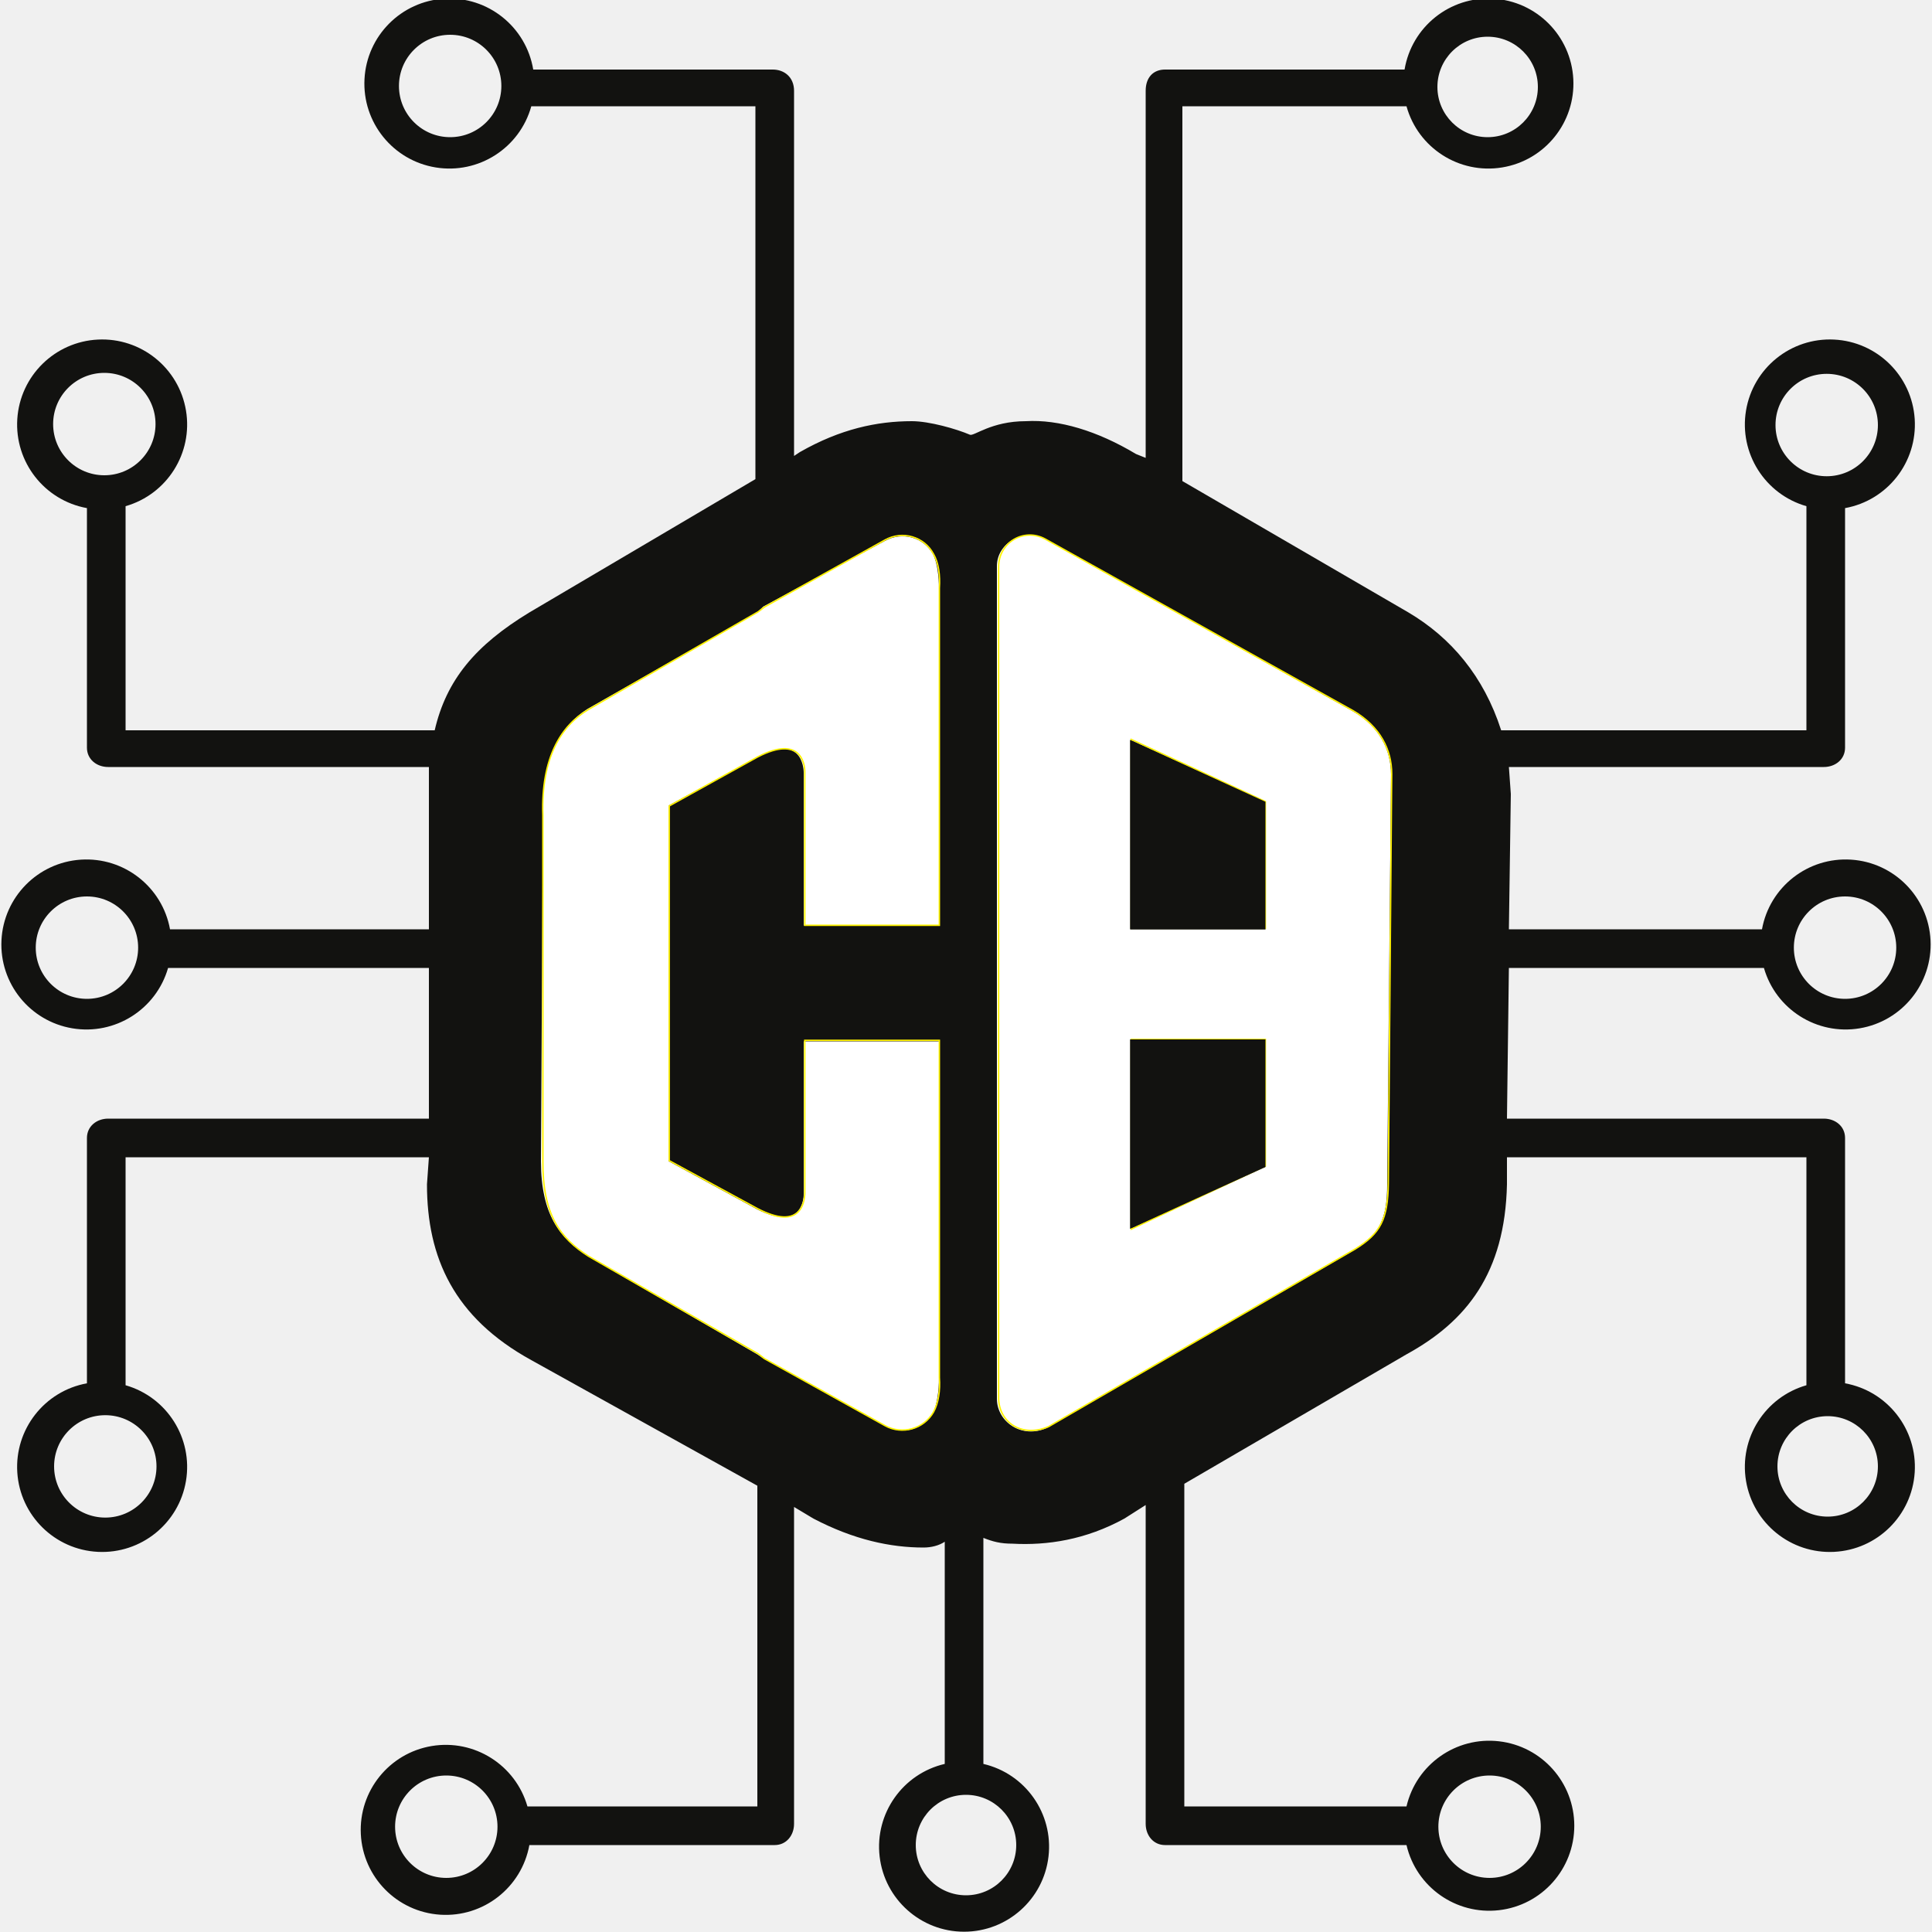
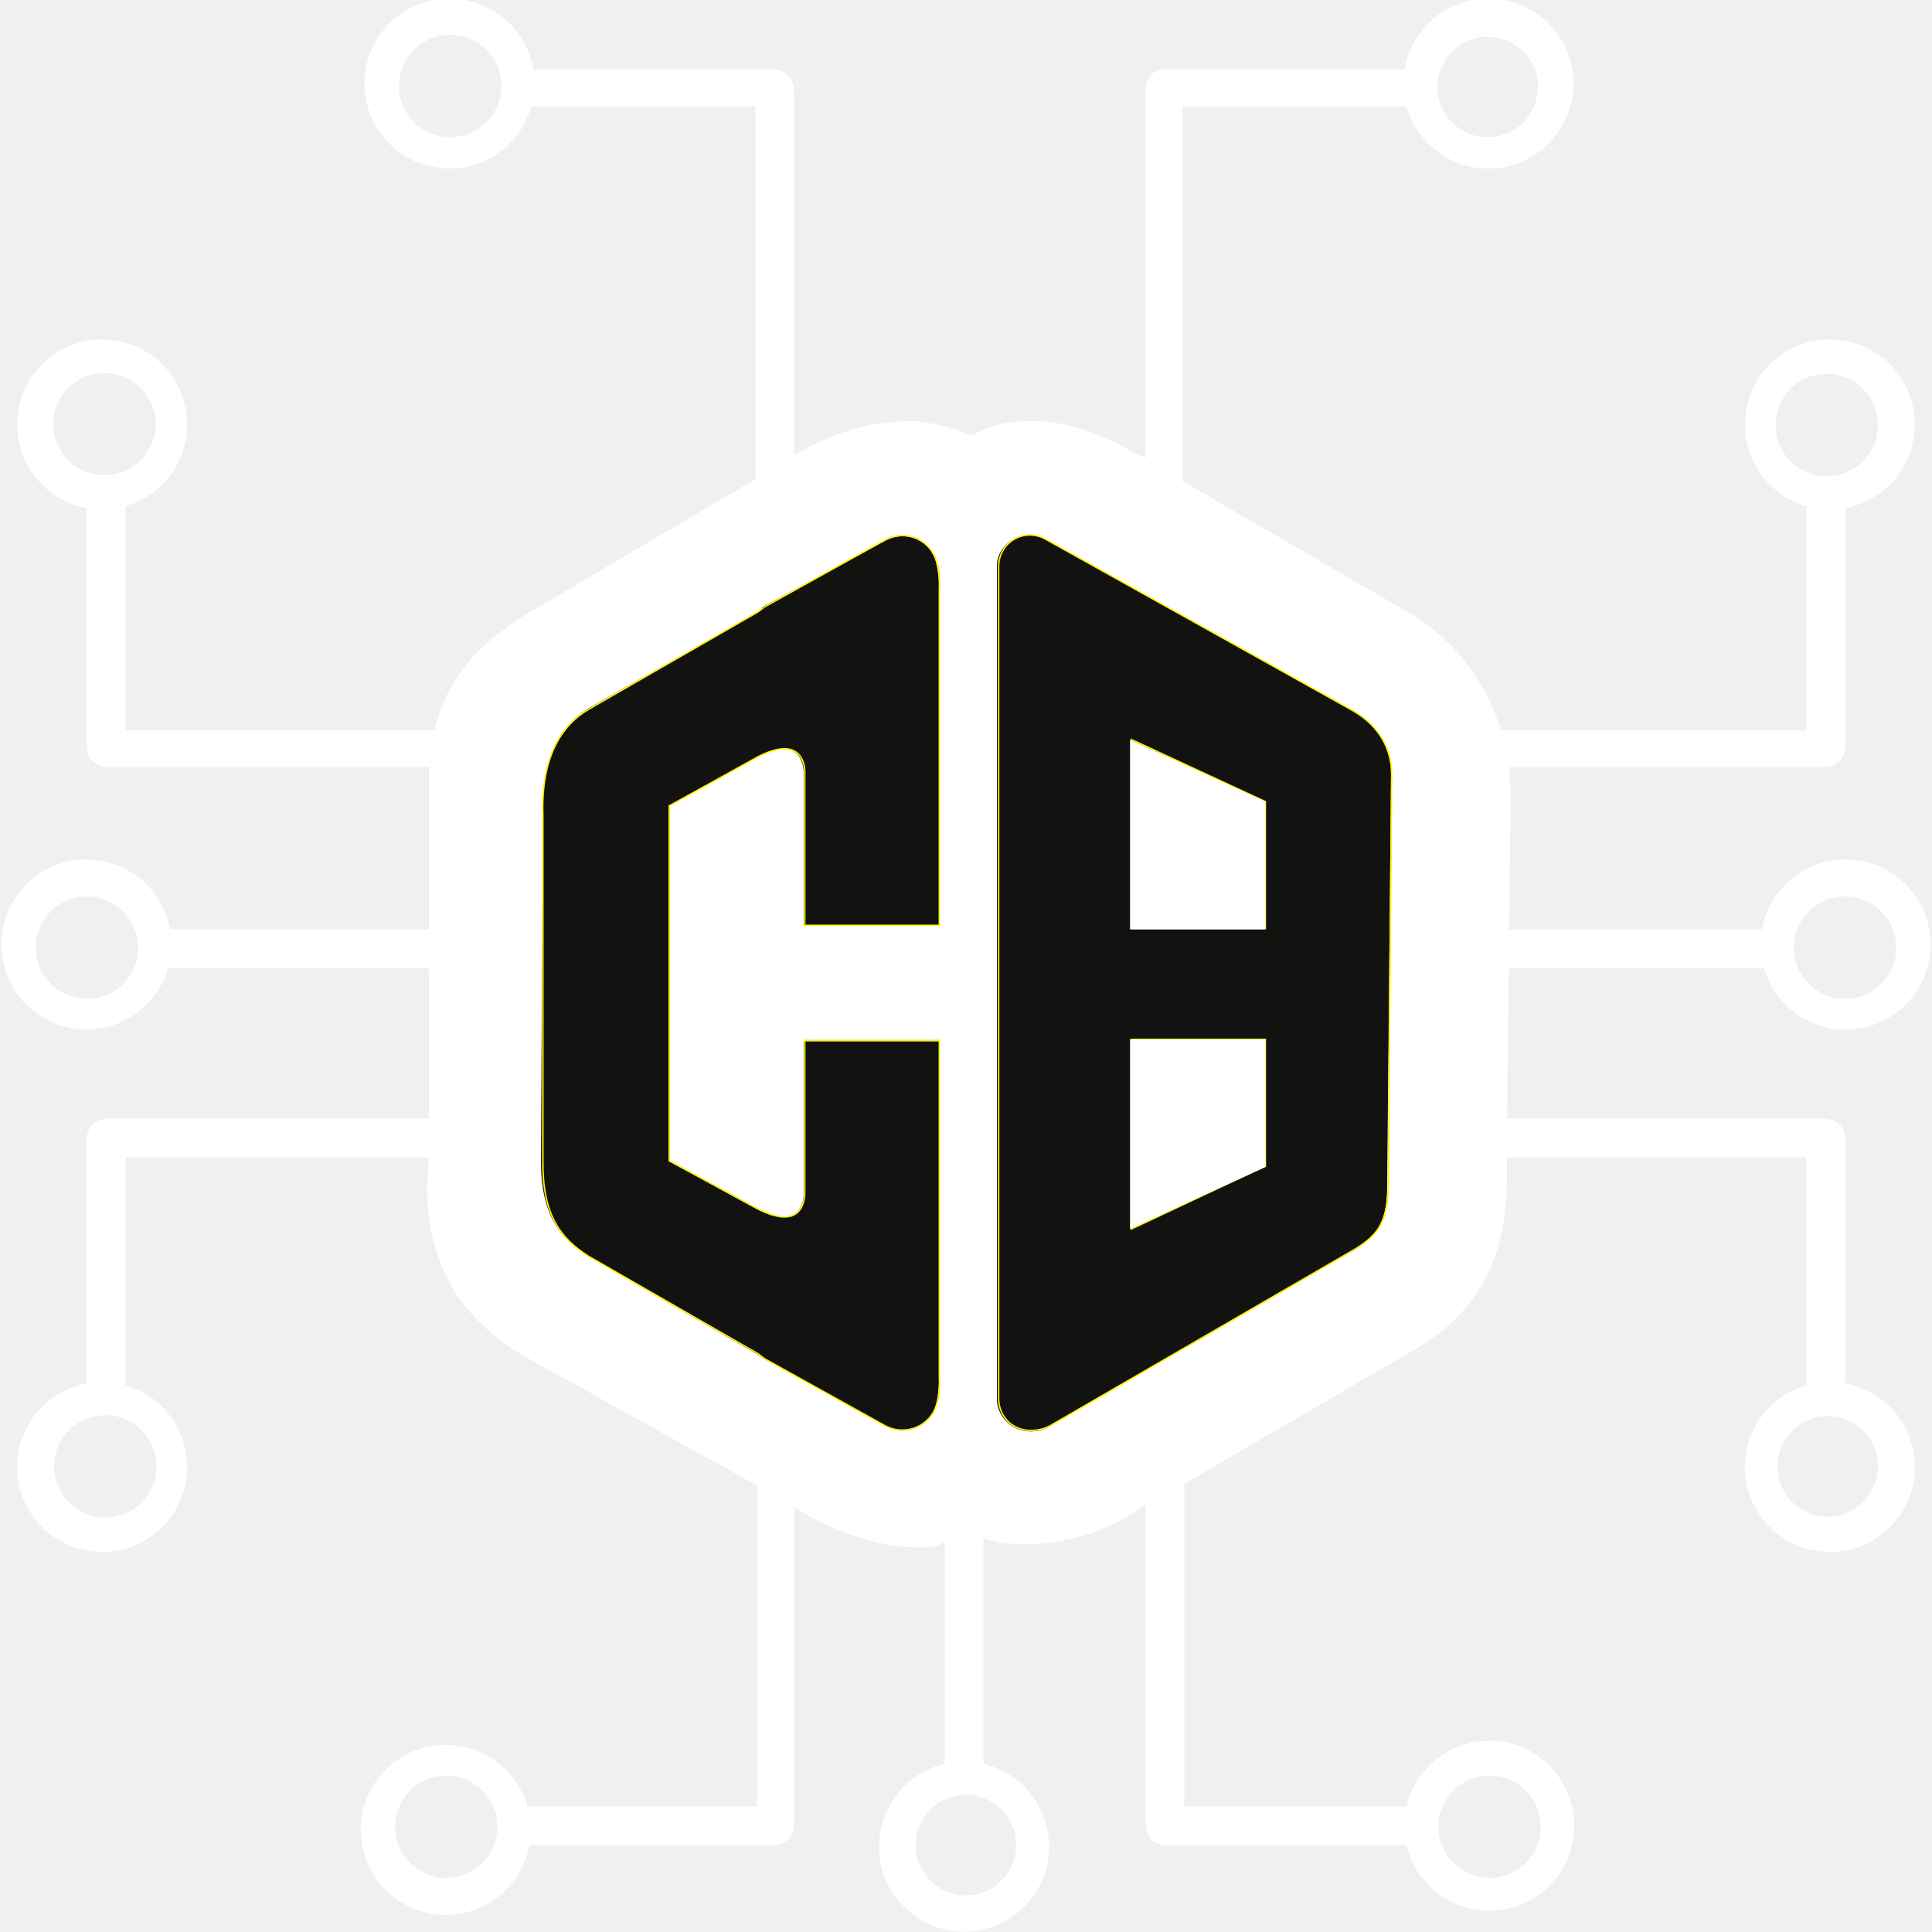
<svg xmlns="http://www.w3.org/2000/svg" width="150" height="150" viewBox="0 0 1000 1000" version="1">
-   <path fill="#121210" d="M946 785a26 26 0 1 1 0-52 26 26 0 0 1 0 52zM771 919a26 26 0 1 1 0 53 26 26 0 0 1 0-53zm-245 36a26 26 0 1 1-52 0 26 26 0 0 1 52 0zm-295 17a26 26 0 1 1 0-53 26 26 0 0 1 0 53zM81 759a26 26 0 1 1-53 0 26 26 0 0 1 53 0zM45 517a26 26 0 1 1 0-53 26 26 0 0 1 0 53zm9-271a26 26 0 1 1 0-53 26 26 0 0 1 0 53zM233 71a26 26 0 1 1 0-53 26 26 0 0 1 0 53zm537-52a26 26 0 1 1 0 52 26 26 0 0 1 0-52zm149 201a26 26 0 1 1 53 0 26 26 0 0 1-53 0zm36 244a26 26 0 1 1 0 53 26 26 0 0 1 0-53zm0 252V589c0-6-5-10-11-10H780l1-78h132a44 44 0 1 0-1-20H781l1-70-1-14h163c6 0 11-4 11-10V263a44 44 0 1 0-20-1v116H777c-9-28-26-48-48-61l-117-68V55h116a44 44 0 1 0-1-19H603c-6 0-10 4-10 11v190l-5-2c-20-12-40-18-57-17-18 0-27 8-29 7-7-3-21-7-30-7-18 0-37 4-58 16l-3 2V47c0-7-5-11-11-11H276a44 44 0 1 0-1 19h116v193l-117 69c-28 17-43 35-49 61H65V262a44 44 0 1 0-20 1v124c0 6 5 10 11 10h166v84H88a44 44 0 1 0-1 20h135v78H56c-6 0-11 4-11 10v127a44 44 0 1 0 20 1V599h157l-1 14c0 38 14 69 54 91l117 65v166H273a44 44 0 1 0 1 20h127c6 0 10-5 10-11V780l10 6c21 11 40 15 57 15 4 0 8-1 11-3v115a44 44 0 1 0 20 0V796c5 2 9 3 15 3 18 1 38-2 58-13l11-7v165c0 6 4 11 10 11h125a44 44 0 1 0 0-20H613V768l115-67c31-17 51-42 52-88v-14h155v118a44 44 0 1 0 20-1" />
-   <path fill="#fff" d="M486 713c0 7-1 14-3 18-5 9-16 12-25 7l-63-35-3-2-88-51c-14-9-24-21-24-49l1-179c-1-30 9-46 23-55l88-50 3-3 63-34c9-5 20-2 25 7 2 4 3 11 3 18v174h-70v-79c0-4-2-20-24-8l-46 25v184l46 25c22 11 24-4 24-8v-79h70v174" />
+   <path fill="#fff" d="M946 785a26 26 0 1 1 0-52 26 26 0 0 1 0 52zM771 919a26 26 0 1 1 0 53 26 26 0 0 1 0-53zm-245 36a26 26 0 1 1-52 0 26 26 0 0 1 52 0zm-295 17a26 26 0 1 1 0-53 26 26 0 0 1 0 53zM81 759a26 26 0 1 1-53 0 26 26 0 0 1 53 0zM45 517a26 26 0 1 1 0-53 26 26 0 0 1 0 53zm9-271a26 26 0 1 1 0-53 26 26 0 0 1 0 53zM233 71a26 26 0 1 1 0-53 26 26 0 0 1 0 53zm537-52a26 26 0 1 1 0 52 26 26 0 0 1 0-52zm149 201a26 26 0 1 1 53 0 26 26 0 0 1-53 0zm36 244a26 26 0 1 1 0 53 26 26 0 0 1 0-53zm0 252V589c0-6-5-10-11-10H780l1-78h132a44 44 0 1 0-1-20H781l1-70-1-14h163c6 0 11-4 11-10V263a44 44 0 1 0-20-1v116H777c-9-28-26-48-48-61l-117-68V55h116a44 44 0 1 0-1-19H603c-6 0-10 4-10 11v190l-5-2c-20-12-40-18-57-17-18 0-27 8-29 7-7-3-21-7-30-7-18 0-37 4-58 16l-3 2V47c0-7-5-11-11-11H276a44 44 0 1 0-1 19h116v193l-117 69c-28 17-43 35-49 61H65V262a44 44 0 1 0-20 1v124c0 6 5 10 11 10h166v84H88a44 44 0 1 0-1 20h135v78H56c-6 0-11 4-11 10v127a44 44 0 1 0 20 1V599h157l-1 14c0 38 14 69 54 91l117 65v166H273a44 44 0 1 0 1 20h127c6 0 10-5 10-11V780l10 6c21 11 40 15 57 15 4 0 8-1 11-3v115a44 44 0 1 0 20 0V796c5 2 9 3 15 3 18 1 38-2 58-13l11-7v165c0 6 4 11 10 11h125a44 44 0 1 0 0-20H613V768l115-67c31-17 51-42 52-88v-14h155v118a44 44 0 1 0 20-1" />
+   <path fill="#121210" d="M486 713c0 7-1 14-3 18-5 9-16 12-25 7l-63-35-3-2-88-51c-14-9-24-21-24-49l1-179c-1-30 9-46 23-55l88-50 3-3 63-34c9-5 20-2 25 7 2 4 3 11 3 18v174h-70v-79c0-4-2-20-24-8l-46 25v184l46 25c22 11 24-4 24-8v-79h70v174" />
  <path fill="none" stroke="#fff200" stroke-miterlimit="10" stroke-width="3" d="M5544 2536c2-26-2-53-12-71a74 74 0 0 0-100-28l-248 138-13 10-349 201c-58 37-95 85-94 197v712c-4 119 38 185 94 218l349 201 13 10 248 138c36 20 81 7 100-29 10-17 14-44 12-70v-695h-277v317c0 15-8 76-97 30l-182-101v-731l182-99c89-46 96 14 97 30v317h277z" transform="matrix(.25148 0 0 -.25117 -908 1350)" />
-   <path fill="#fff" d="M655 481h-70v-98l70 32zm0 123l-70 32v-98h70zm45-236l-159-89c-11-6-25 2-25 14v431c0 12 13 21 26 15l159-92c13-8 17-16 17-34l2-212c0-13-6-25-20-33" />
+   <path fill="#121210" d="M655 481h-70v-98l70 32zm0 123l-70 32v-98h70zm45-236l-159-89c-11-6-25 2-25 14v431c0 12 13 21 26 15l159-92c13-8 17-16 17-34l2-212c0-13-6-25-20-33" />
  <path fill="none" stroke="#fff200" stroke-miterlimit="10" stroke-width="3" d="M6215 3462h-276v389l276-128zm0-490l-276-130v391h276zm181 938l-634 354c-44 24-96-7-96-57V2494c0-50 48-83 103-59l631 366c52 32 67 61 68 135l7 844c0 49-23 97-79 130z" transform="matrix(.25148 0 0 -.25117 -908 1350)" />
-   <path fill="#121210" d="M585 636l70-32v-66h-70v98M585 481h70v-66l-70-32v98" />
+   <path fill="#fff" d="M585 636l70-32v-66h-70v98M585 481h70v-66l-70-32v98" />
</svg>
